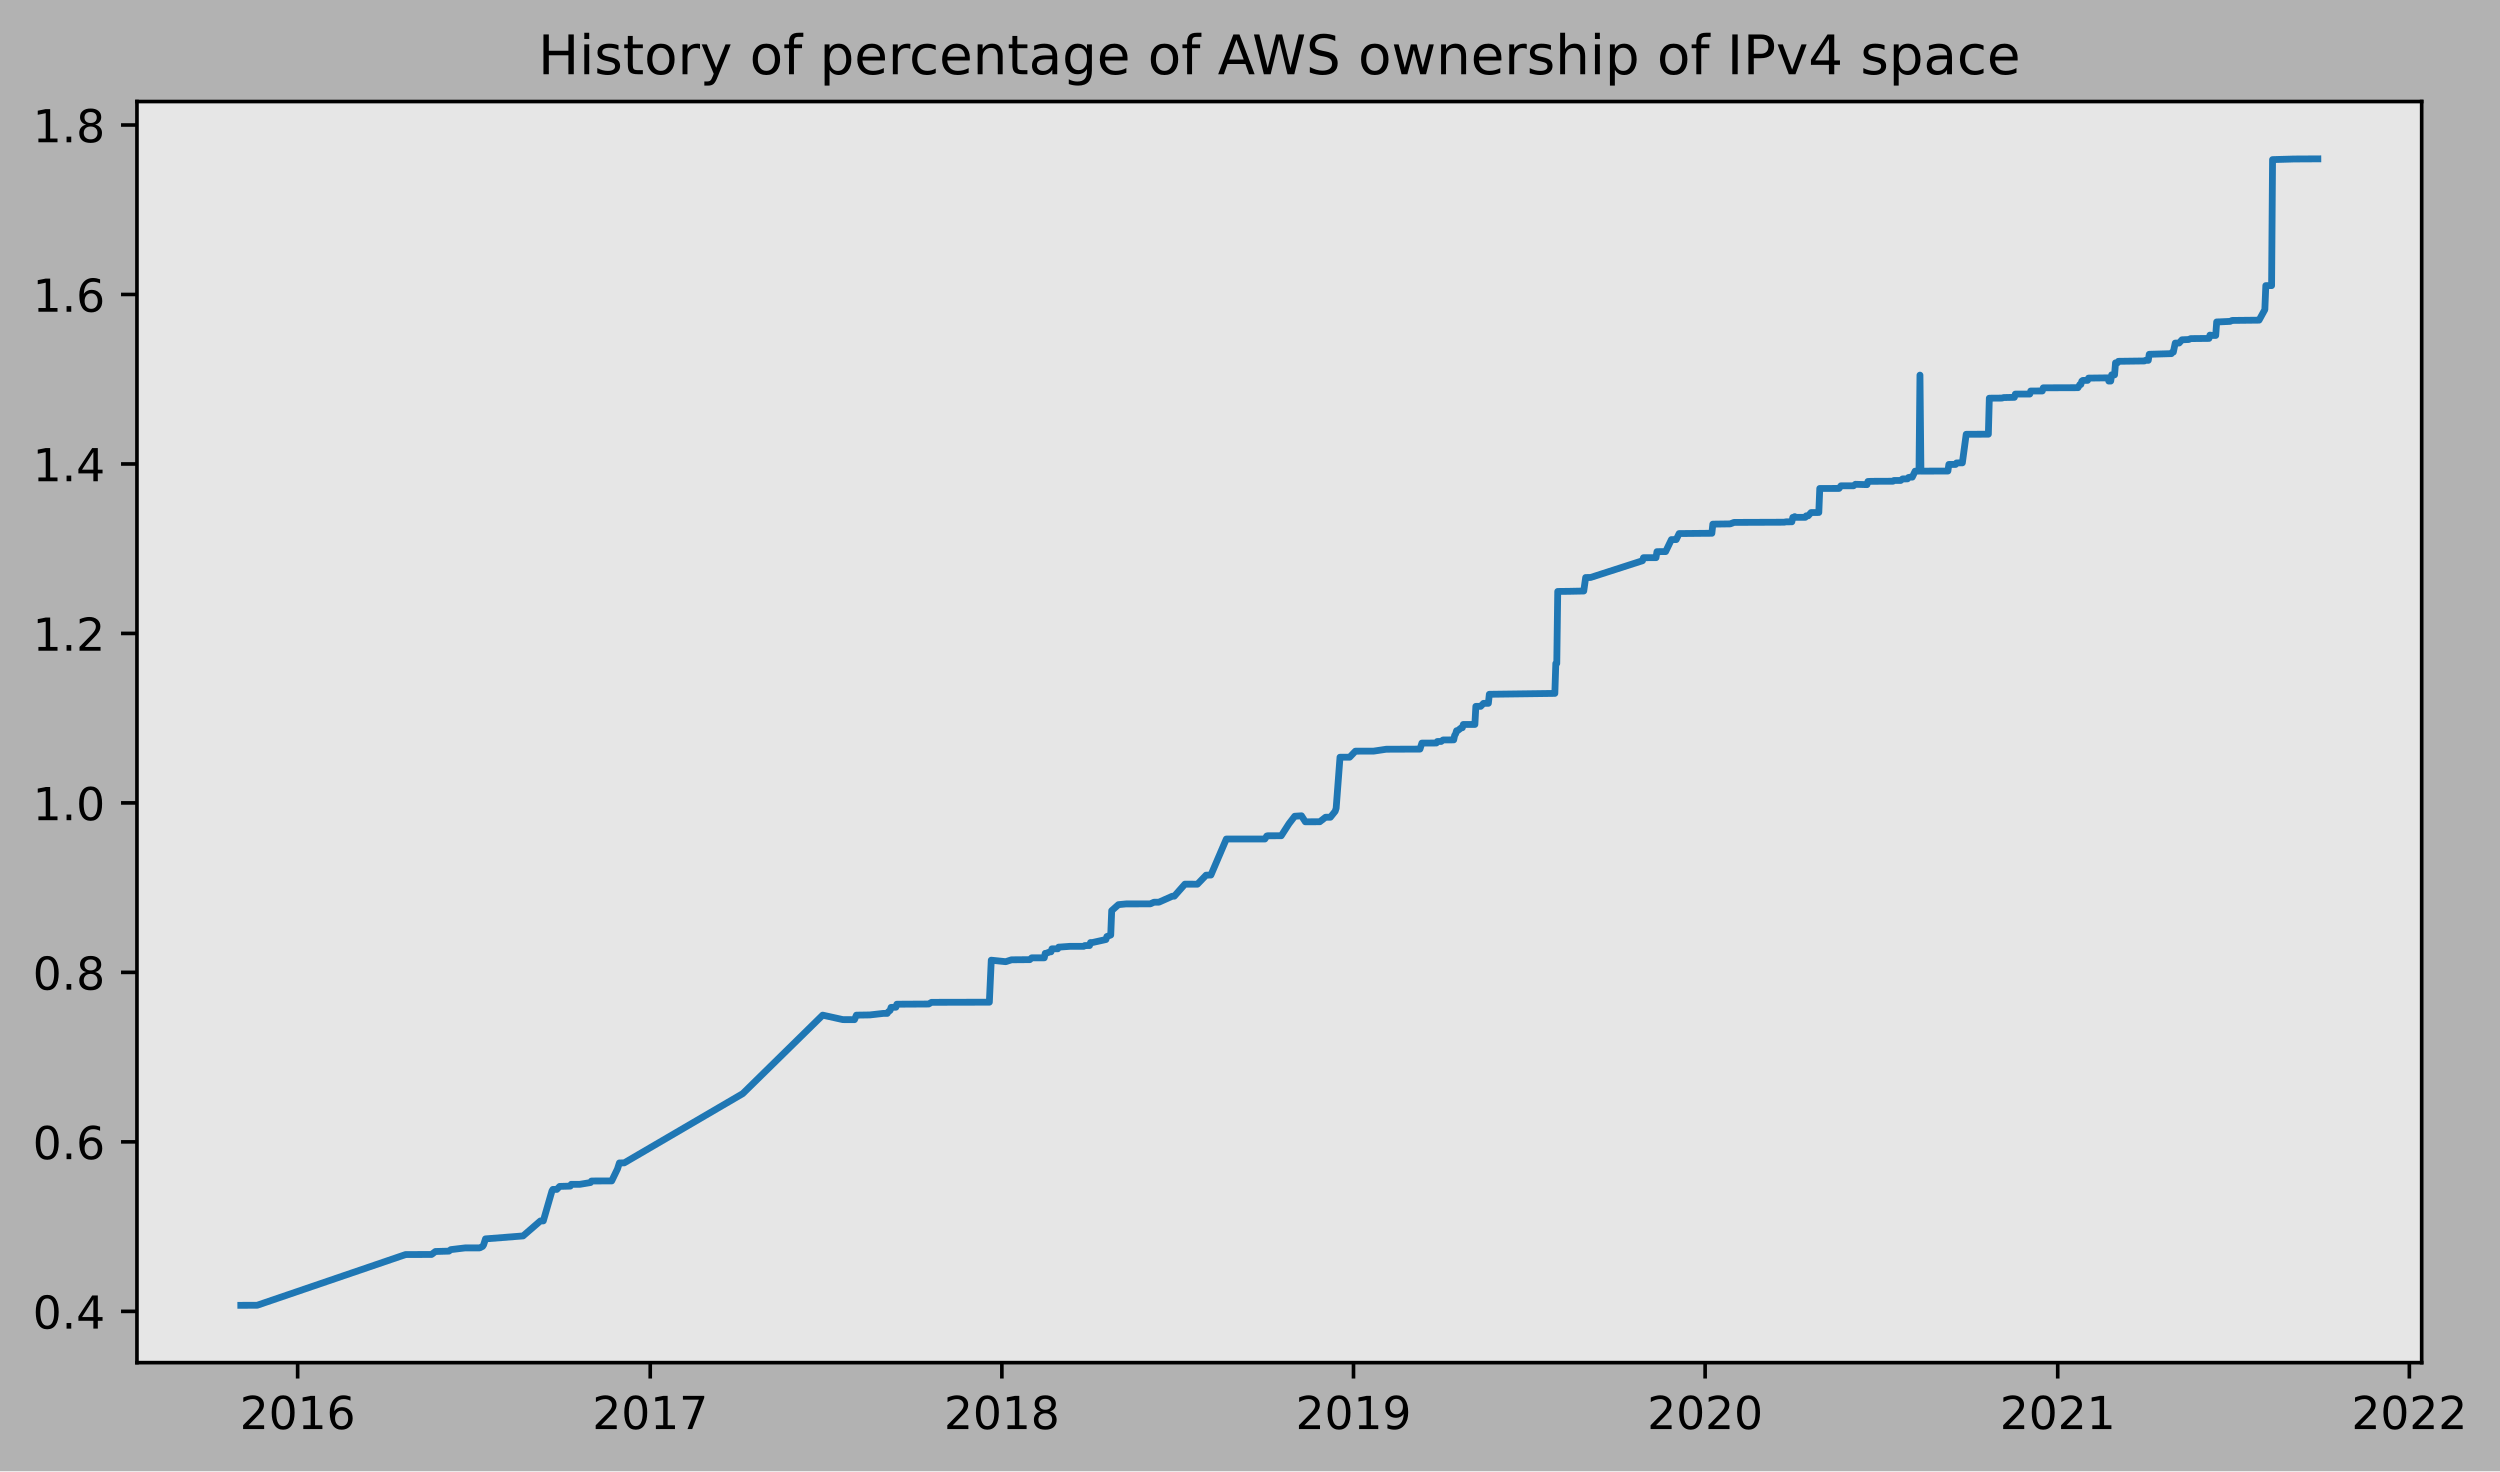
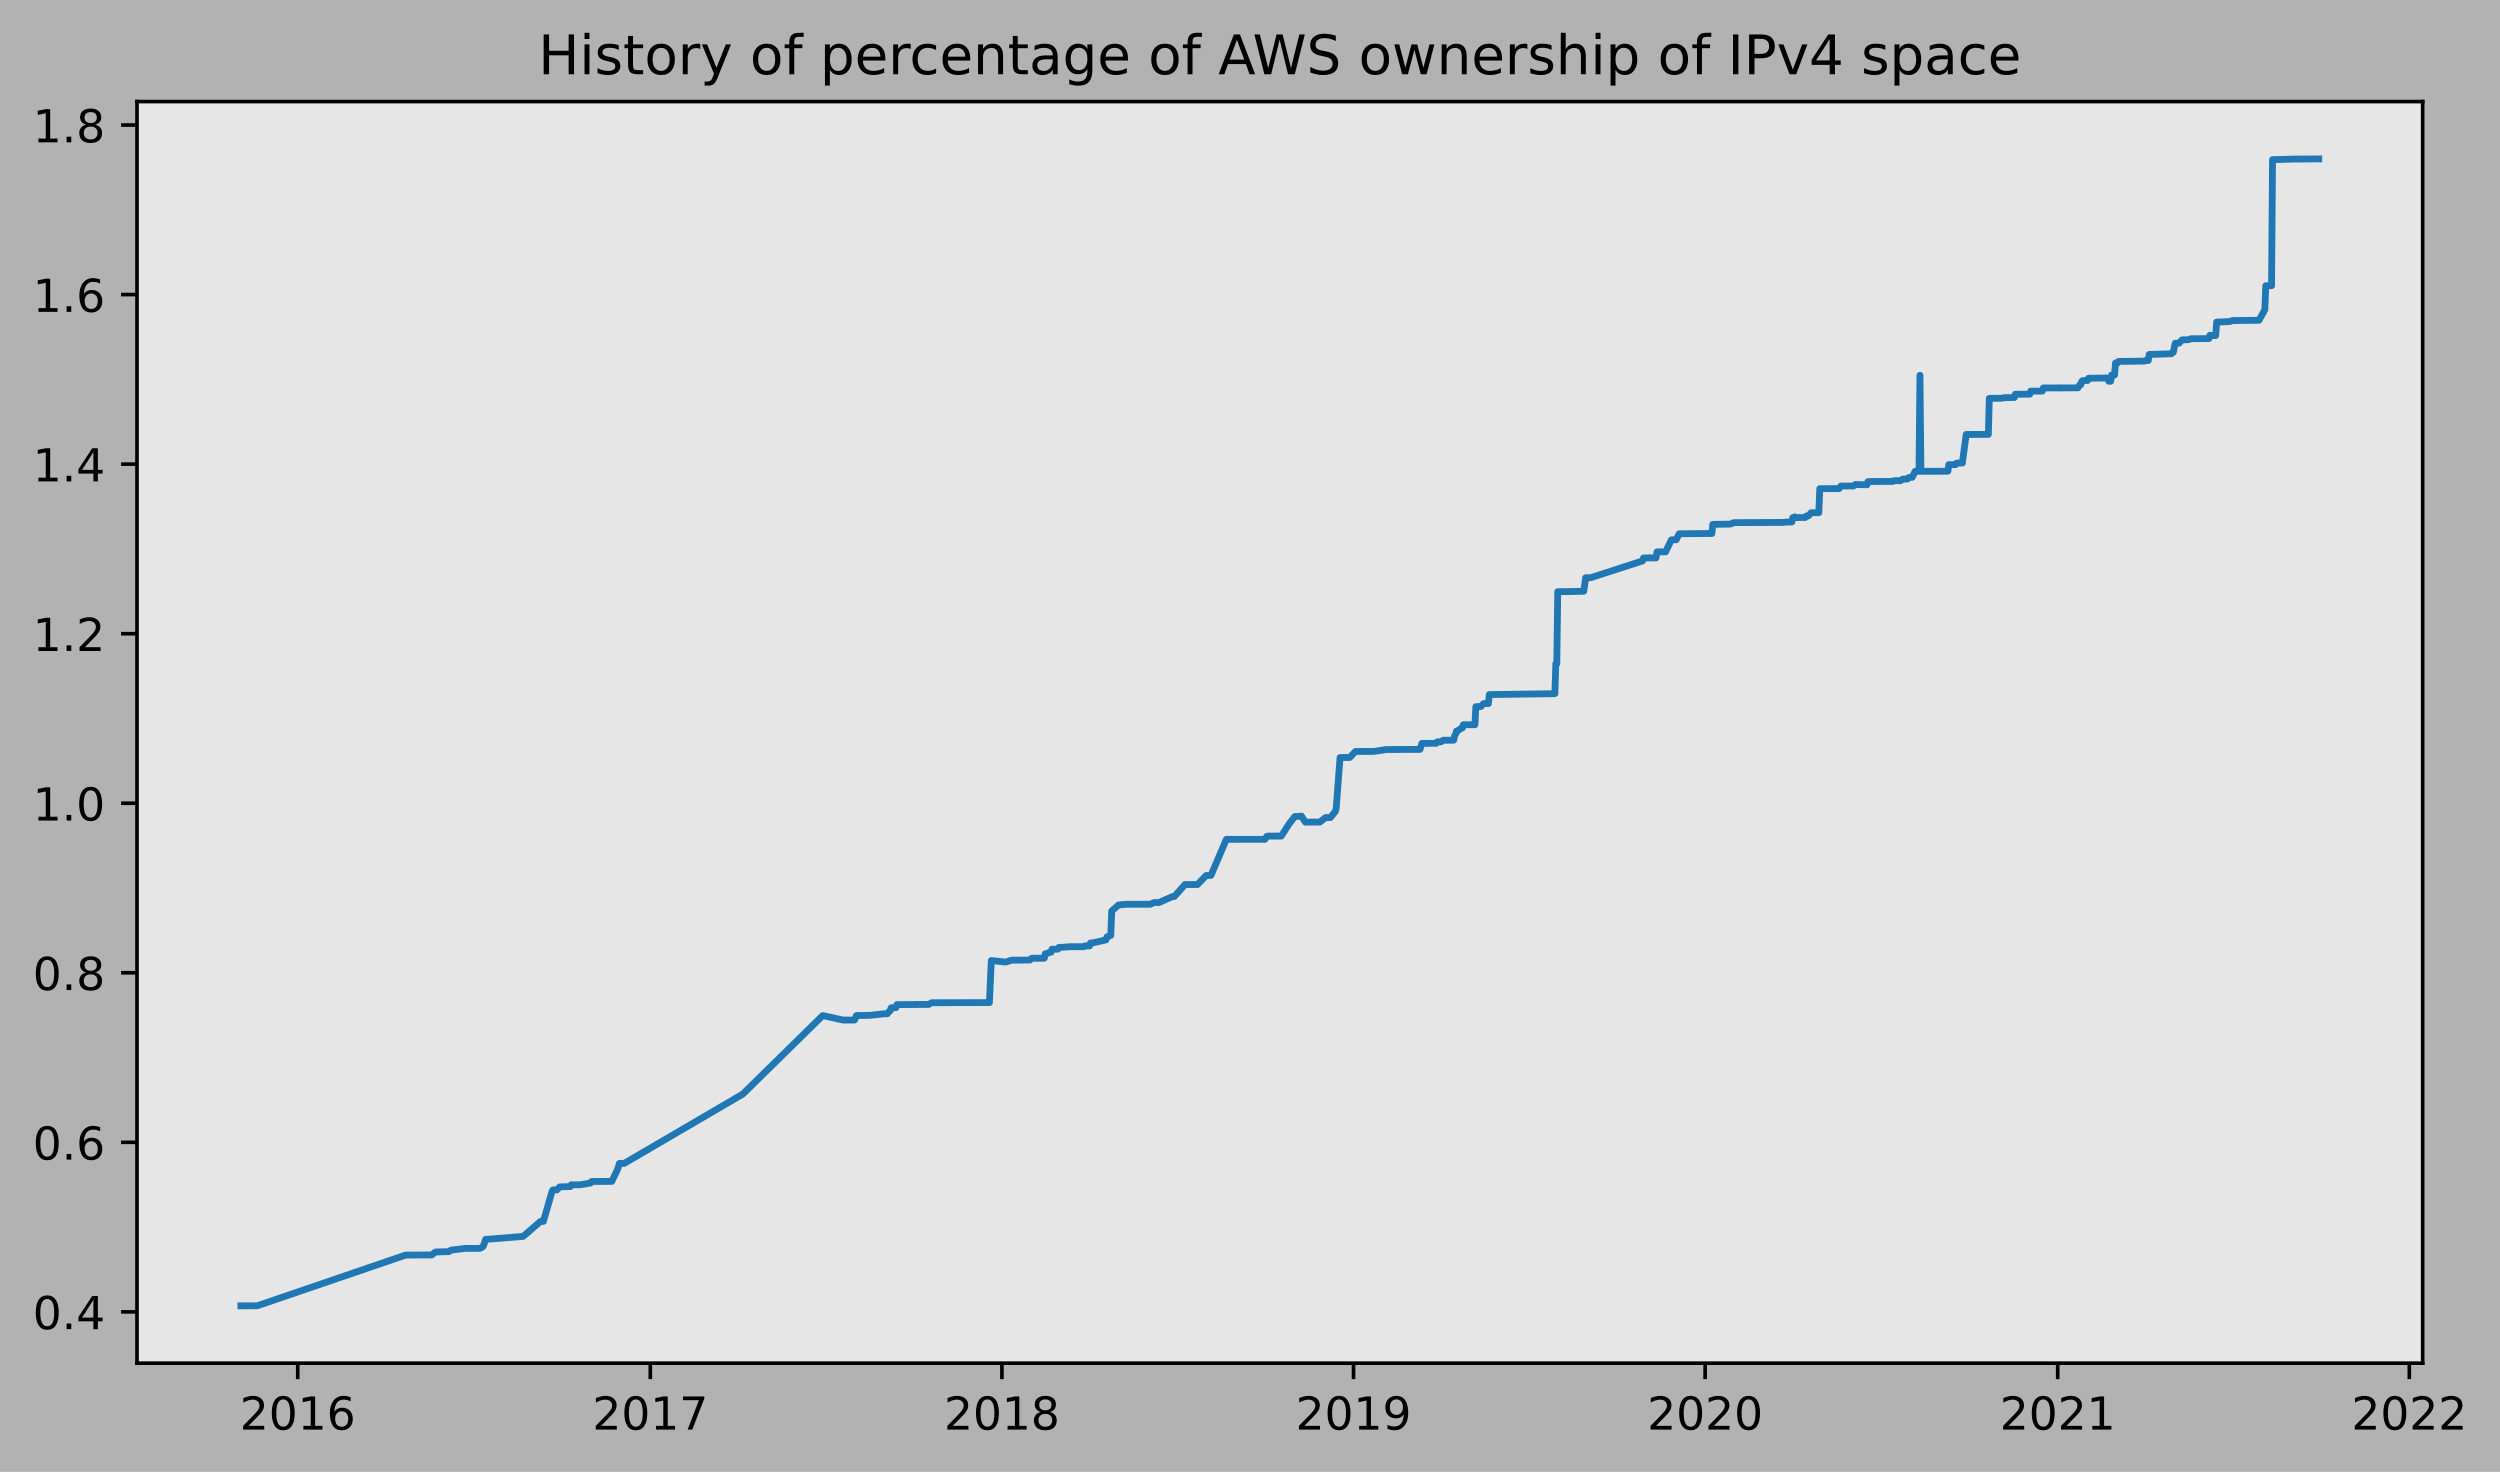
- <svg xmlns="http://www.w3.org/2000/svg" xmlns:xlink="http://www.w3.org/1999/xlink" height="323.396pt" version="1.1" viewBox="0 0 549.518 323.396" width="549.518pt">
+ <svg xmlns="http://www.w3.org/2000/svg" xmlns:xlink="http://www.w3.org/1999/xlink" height="323.396pt" version="1.1" viewBox="0 0 549.297 323.396" width="549.297pt">
  <defs>
    <style type="text/css">
*{stroke-linecap:butt;stroke-linejoin:round;}
  </style>
  </defs>
  <g id="figure_1">
    <g id="patch_1">
-       <path d="M 0 323.396  L 549.518 323.396  L 549.518 0  L 0 0  z " style="fill:#b2b2b2;" />
+       <path d="M 0 323.396  L 549.297 323.396  L 549.297 0  L 0 0  z " style="fill:#b2b2b2;" />
    </g>
    <g id="axes_1">
      <g id="patch_2">
        <path d="M 30.103 299.518  L 532.303 299.518  L 532.303 22.318  L 30.103 22.318  z " style="fill:#e6e6e6;" />
      </g>
      <g id="matplotlib.axis_1">
        <g id="xtick_1">
          <g id="line2d_1">
            <defs>
-               <path d="M 0 0  L 0 3.5  " id="m53724ddfbd" style="stroke:#000000;stroke-width:0.8;" />
-             </defs>
-             <g>
-               <use style="stroke:#000000;stroke-width:0.8;" x="65.424" xlink:href="#m53724ddfbd" y="299.518" />
+               <path d="M 0 0  L 0 3.5  " id="m6216a63355" style="stroke:#000000;stroke-width:0.8;" />
+             </defs>
+             <g>
+               <use style="stroke:#000000;stroke-width:0.8;" x="65.418" xlink:href="#m6216a63355" y="299.518" />
            </g>
          </g>
          <g id="text_1">
            <defs>
              <path d="M 19.188 8.297  L 53.609 8.297  L 53.609 0  L 7.328 0  L 7.328 8.297  Q 12.938 14.109 22.625 23.891  Q 32.328 33.688 34.812 36.531  Q 39.547 41.844 41.422 45.531  Q 43.312 49.219 43.312 52.781  Q 43.312 58.594 39.234 62.25  Q 35.156 65.922 28.609 65.922  Q 23.969 65.922 18.812 64.312  Q 13.672 62.703 7.812 59.422  L 7.812 69.391  Q 13.766 71.781 18.938 73  Q 24.125 74.219 28.422 74.219  Q 39.75 74.219 46.484 68.547  Q 53.219 62.891 53.219 53.422  Q 53.219 48.922 51.531 44.891  Q 49.859 40.875 45.406 35.406  Q 44.188 33.984 37.641 27.219  Q 31.109 20.453 19.188 8.297  z " id="DejaVuSans-50" />
              <path d="M 31.781 66.406  Q 24.172 66.406 20.328 58.906  Q 16.5 51.422 16.5 36.375  Q 16.5 21.391 20.328 13.891  Q 24.172 6.391 31.781 6.391  Q 39.453 6.391 43.281 13.891  Q 47.125 21.391 47.125 36.375  Q 47.125 51.422 43.281 58.906  Q 39.453 66.406 31.781 66.406  z M 31.781 74.219  Q 44.047 74.219 50.516 64.516  Q 56.984 54.828 56.984 36.375  Q 56.984 17.969 50.516 8.266  Q 44.047 -1.422 31.781 -1.422  Q 19.531 -1.422 13.062 8.266  Q 6.594 17.969 6.594 36.375  Q 6.594 54.828 13.062 64.516  Q 19.531 74.219 31.781 74.219  z " id="DejaVuSans-48" />
              <path d="M 12.406 8.297  L 28.516 8.297  L 28.516 63.922  L 10.984 60.406  L 10.984 69.391  L 28.422 72.906  L 38.281 72.906  L 38.281 8.297  L 54.391 8.297  L 54.391 0  L 12.406 0  z " id="DejaVuSans-49" />
              <path d="M 33.016 40.375  Q 26.375 40.375 22.484 35.828  Q 18.609 31.297 18.609 23.391  Q 18.609 15.531 22.484 10.953  Q 26.375 6.391 33.016 6.391  Q 39.656 6.391 43.531 10.953  Q 47.406 15.531 47.406 23.391  Q 47.406 31.297 43.531 35.828  Q 39.656 40.375 33.016 40.375  z M 52.594 71.297  L 52.594 62.312  Q 48.875 64.062 45.094 64.984  Q 41.312 65.922 37.594 65.922  Q 27.828 65.922 22.672 59.328  Q 17.531 52.734 16.797 39.406  Q 19.672 43.656 24.016 45.922  Q 28.375 48.188 33.594 48.188  Q 44.578 48.188 50.953 41.516  Q 57.328 34.859 57.328 23.391  Q 57.328 12.156 50.688 5.359  Q 44.047 -1.422 33.016 -1.422  Q 20.359 -1.422 13.672 8.266  Q 6.984 17.969 6.984 36.375  Q 6.984 53.656 15.188 63.938  Q 23.391 74.219 37.203 74.219  Q 40.922 74.219 44.703 73.484  Q 48.484 72.75 52.594 71.297  z " id="DejaVuSans-54" />
            </defs>
-             <g transform="translate(52.69899 314.1166)scale(0.1 -0.1)">
+             <g transform="translate(52.6932 314.1166)scale(0.1 -0.1)">
              <use xlink:href="#DejaVuSans-50" />
              <use x="63.623" xlink:href="#DejaVuSans-48" />
              <use x="127.246" xlink:href="#DejaVuSans-49" />
              <use x="190.869" xlink:href="#DejaVuSans-54" />
            </g>
          </g>
        </g>
        <g id="xtick_2">
          <g id="line2d_2">
            <g>
-               <use style="stroke:#000000;stroke-width:0.8;" x="142.927" xlink:href="#m53724ddfbd" y="299.518" />
+               <use style="stroke:#000000;stroke-width:0.8;" x="142.885" xlink:href="#m6216a63355" y="299.518" />
            </g>
          </g>
          <g id="text_2">
            <defs>
              <path d="M 8.203 72.906  L 55.078 72.906  L 55.078 68.703  L 28.609 0  L 18.312 0  L 43.219 64.594  L 8.203 64.594  z " id="DejaVuSans-55" />
            </defs>
-             <g transform="translate(130.2016 314.1166)scale(0.1 -0.1)">
+             <g transform="translate(130.1599 314.1166)scale(0.1 -0.1)">
              <use xlink:href="#DejaVuSans-50" />
              <use x="63.623" xlink:href="#DejaVuSans-48" />
              <use x="127.246" xlink:href="#DejaVuSans-49" />
              <use x="190.869" xlink:href="#DejaVuSans-55" />
            </g>
          </g>
        </g>
        <g id="xtick_3">
          <g id="line2d_3">
            <g>
-               <use style="stroke:#000000;stroke-width:0.8;" x="220.217" xlink:href="#m53724ddfbd" y="299.518" />
+               <use style="stroke:#000000;stroke-width:0.8;" x="220.14" xlink:href="#m6216a63355" y="299.518" />
            </g>
          </g>
          <g id="text_3">
            <defs>
              <path d="M 31.781 34.625  Q 24.75 34.625 20.719 30.859  Q 16.703 27.094 16.703 20.516  Q 16.703 13.922 20.719 10.156  Q 24.75 6.391 31.781 6.391  Q 38.812 6.391 42.859 10.172  Q 46.922 13.969 46.922 20.516  Q 46.922 27.094 42.891 30.859  Q 38.875 34.625 31.781 34.625  z M 21.922 38.812  Q 15.578 40.375 12.031 44.719  Q 8.5 49.078 8.5 55.328  Q 8.5 64.062 14.719 69.141  Q 20.953 74.219 31.781 74.219  Q 42.672 74.219 48.875 69.141  Q 55.078 64.062 55.078 55.328  Q 55.078 49.078 51.531 44.719  Q 48 40.375 41.703 38.812  Q 48.828 37.156 52.797 32.312  Q 56.781 27.484 56.781 20.516  Q 56.781 9.906 50.312 4.234  Q 43.844 -1.422 31.781 -1.422  Q 19.734 -1.422 13.25 4.234  Q 6.781 9.906 6.781 20.516  Q 6.781 27.484 10.781 32.312  Q 14.797 37.156 21.922 38.812  z M 18.312 54.391  Q 18.312 48.734 21.844 45.562  Q 25.391 42.391 31.781 42.391  Q 38.141 42.391 41.719 45.562  Q 45.312 48.734 45.312 54.391  Q 45.312 60.062 41.719 63.234  Q 38.141 66.406 31.781 66.406  Q 25.391 66.406 21.844 63.234  Q 18.312 60.062 18.312 54.391  z " id="DejaVuSans-56" />
            </defs>
-             <g transform="translate(207.4925 314.1166)scale(0.1 -0.1)">
+             <g transform="translate(207.4149 314.1166)scale(0.1 -0.1)">
              <use xlink:href="#DejaVuSans-50" />
              <use x="63.623" xlink:href="#DejaVuSans-48" />
              <use x="127.246" xlink:href="#DejaVuSans-49" />
              <use x="190.869" xlink:href="#DejaVuSans-56" />
            </g>
          </g>
        </g>
        <g id="xtick_4">
          <g id="line2d_4">
            <g>
-               <use style="stroke:#000000;stroke-width:0.8;" x="297.508" xlink:href="#m53724ddfbd" y="299.518" />
+               <use style="stroke:#000000;stroke-width:0.8;" x="297.395" xlink:href="#m6216a63355" y="299.518" />
            </g>
          </g>
          <g id="text_4">
            <defs>
              <path d="M 10.984 1.516  L 10.984 10.5  Q 14.703 8.734 18.5 7.812  Q 22.312 6.891 25.984 6.891  Q 35.75 6.891 40.891 13.453  Q 46.047 20.016 46.781 33.406  Q 43.953 29.203 39.594 26.953  Q 35.25 24.703 29.984 24.703  Q 19.047 24.703 12.672 31.312  Q 6.297 37.938 6.297 49.422  Q 6.297 60.641 12.938 67.422  Q 19.578 74.219 30.609 74.219  Q 43.266 74.219 49.922 64.516  Q 56.594 54.828 56.594 36.375  Q 56.594 19.141 48.406 8.859  Q 40.234 -1.422 26.422 -1.422  Q 22.703 -1.422 18.891 -0.688  Q 15.094 0.047 10.984 1.516  z M 30.609 32.422  Q 37.25 32.422 41.125 36.953  Q 45.016 41.5 45.016 49.422  Q 45.016 57.281 41.125 61.844  Q 37.25 66.406 30.609 66.406  Q 23.969 66.406 20.094 61.844  Q 16.219 57.281 16.219 49.422  Q 16.219 41.5 20.094 36.953  Q 23.969 32.422 30.609 32.422  z " id="DejaVuSans-57" />
            </defs>
-             <g transform="translate(284.7833 314.1166)scale(0.1 -0.1)">
+             <g transform="translate(284.6699 314.1166)scale(0.1 -0.1)">
              <use xlink:href="#DejaVuSans-50" />
              <use x="63.623" xlink:href="#DejaVuSans-48" />
              <use x="127.246" xlink:href="#DejaVuSans-49" />
              <use x="190.869" xlink:href="#DejaVuSans-57" />
            </g>
          </g>
        </g>
        <g id="xtick_5">
          <g id="line2d_5">
            <g>
-               <use style="stroke:#000000;stroke-width:0.8;" x="374.799" xlink:href="#m53724ddfbd" y="299.518" />
+               <use style="stroke:#000000;stroke-width:0.8;" x="374.65" xlink:href="#m6216a63355" y="299.518" />
            </g>
          </g>
          <g id="text_5">
-             <g transform="translate(362.0742 314.1166)scale(0.1 -0.1)">
+             <g transform="translate(361.925 314.1166)scale(0.1 -0.1)">
              <use xlink:href="#DejaVuSans-50" />
              <use x="63.623" xlink:href="#DejaVuSans-48" />
              <use x="127.246" xlink:href="#DejaVuSans-50" />
              <use x="190.869" xlink:href="#DejaVuSans-48" />
            </g>
          </g>
        </g>
        <g id="xtick_6">
          <g id="line2d_6">
            <g>
-               <use style="stroke:#000000;stroke-width:0.8;" x="452.302" xlink:href="#m53724ddfbd" y="299.518" />
+               <use style="stroke:#000000;stroke-width:0.8;" x="452.117" xlink:href="#m6216a63355" y="299.518" />
            </g>
          </g>
          <g id="text_6">
-             <g transform="translate(439.5768 314.1166)scale(0.1 -0.1)">
+             <g transform="translate(439.3916 314.1166)scale(0.1 -0.1)">
              <use xlink:href="#DejaVuSans-50" />
              <use x="63.623" xlink:href="#DejaVuSans-48" />
              <use x="127.246" xlink:href="#DejaVuSans-50" />
              <use x="190.869" xlink:href="#DejaVuSans-49" />
            </g>
          </g>
        </g>
        <g id="xtick_7">
          <g id="line2d_7">
            <g>
-               <use style="stroke:#000000;stroke-width:0.8;" x="529.593" xlink:href="#m53724ddfbd" y="299.518" />
+               <use style="stroke:#000000;stroke-width:0.8;" x="529.372" xlink:href="#m6216a63355" y="299.518" />
            </g>
          </g>
          <g id="text_7">
-             <g transform="translate(516.8677 314.1166)scale(0.1 -0.1)">
+             <g transform="translate(516.6467 314.1166)scale(0.1 -0.1)">
              <use xlink:href="#DejaVuSans-50" />
              <use x="63.623" xlink:href="#DejaVuSans-48" />
              <use x="127.246" xlink:href="#DejaVuSans-50" />
              <use x="190.869" xlink:href="#DejaVuSans-50" />
            </g>
          </g>
        </g>
      </g>
      <g id="matplotlib.axis_2">
        <g id="ytick_1">
          <g id="line2d_8">
            <defs>
-               <path d="M 0 0  L -3.5 0  " id="mc20960367b" style="stroke:#000000;stroke-width:0.8;" />
-             </defs>
-             <g>
-               <use style="stroke:#000000;stroke-width:0.8;" x="30.103" xlink:href="#mc20960367b" y="288.244" />
+               <path d="M 0 0  L -3.5 0  " id="m83f721f1c4" style="stroke:#000000;stroke-width:0.8;" />
+             </defs>
+             <g>
+               <use style="stroke:#000000;stroke-width:0.8;" x="30.103" xlink:href="#m83f721f1c4" y="288.244" />
            </g>
          </g>
          <g id="text_8">
            <defs>
              <path d="M 10.688 12.406  L 21 12.406  L 21 0  L 10.688 0  z " id="DejaVuSans-46" />
              <path d="M 37.797 64.312  L 12.891 25.391  L 37.797 25.391  z M 35.203 72.906  L 47.609 72.906  L 47.609 25.391  L 58.016 25.391  L 58.016 17.188  L 47.609 17.188  L 47.609 0  L 37.797 0  L 37.797 17.188  L 4.891 17.188  L 4.891 26.703  z " id="DejaVuSans-52" />
            </defs>
            <g transform="translate(7.2 292.0431)scale(0.1 -0.1)">
              <use xlink:href="#DejaVuSans-48" />
              <use x="63.623" xlink:href="#DejaVuSans-46" />
              <use x="95.41" xlink:href="#DejaVuSans-52" />
            </g>
          </g>
        </g>
        <g id="ytick_2">
          <g id="line2d_9">
            <g>
-               <use style="stroke:#000000;stroke-width:0.8;" x="30.103" xlink:href="#mc20960367b" y="250.991" />
+               <use style="stroke:#000000;stroke-width:0.8;" x="30.103" xlink:href="#m83f721f1c4" y="250.991" />
            </g>
          </g>
          <g id="text_9">
            <g transform="translate(7.2 254.7902)scale(0.1 -0.1)">
              <use xlink:href="#DejaVuSans-48" />
              <use x="63.623" xlink:href="#DejaVuSans-46" />
              <use x="95.41" xlink:href="#DejaVuSans-54" />
            </g>
          </g>
        </g>
        <g id="ytick_3">
          <g id="line2d_10">
            <g>
-               <use style="stroke:#000000;stroke-width:0.8;" x="30.103" xlink:href="#mc20960367b" y="213.738" />
+               <use style="stroke:#000000;stroke-width:0.8;" x="30.103" xlink:href="#m83f721f1c4" y="213.738" />
            </g>
          </g>
          <g id="text_10">
            <g transform="translate(7.2 217.5373)scale(0.1 -0.1)">
              <use xlink:href="#DejaVuSans-48" />
              <use x="63.623" xlink:href="#DejaVuSans-46" />
              <use x="95.41" xlink:href="#DejaVuSans-56" />
            </g>
          </g>
        </g>
        <g id="ytick_4">
          <g id="line2d_11">
            <g>
-               <use style="stroke:#000000;stroke-width:0.8;" x="30.103" xlink:href="#mc20960367b" y="176.485" />
+               <use style="stroke:#000000;stroke-width:0.8;" x="30.103" xlink:href="#m83f721f1c4" y="176.485" />
            </g>
          </g>
          <g id="text_11">
            <g transform="translate(7.2 180.2843)scale(0.1 -0.1)">
              <use xlink:href="#DejaVuSans-49" />
              <use x="63.623" xlink:href="#DejaVuSans-46" />
              <use x="95.41" xlink:href="#DejaVuSans-48" />
            </g>
          </g>
        </g>
        <g id="ytick_5">
          <g id="line2d_12">
            <g>
-               <use style="stroke:#000000;stroke-width:0.8;" x="30.103" xlink:href="#mc20960367b" y="139.232" />
+               <use style="stroke:#000000;stroke-width:0.8;" x="30.103" xlink:href="#m83f721f1c4" y="139.232" />
            </g>
          </g>
          <g id="text_12">
            <g transform="translate(7.2 143.0314)scale(0.1 -0.1)">
              <use xlink:href="#DejaVuSans-49" />
              <use x="63.623" xlink:href="#DejaVuSans-46" />
              <use x="95.41" xlink:href="#DejaVuSans-50" />
            </g>
          </g>
        </g>
        <g id="ytick_6">
          <g id="line2d_13">
            <g>
-               <use style="stroke:#000000;stroke-width:0.8;" x="30.103" xlink:href="#mc20960367b" y="101.979" />
+               <use style="stroke:#000000;stroke-width:0.8;" x="30.103" xlink:href="#m83f721f1c4" y="101.979" />
            </g>
          </g>
          <g id="text_13">
            <g transform="translate(7.2 105.7785)scale(0.1 -0.1)">
              <use xlink:href="#DejaVuSans-49" />
              <use x="63.623" xlink:href="#DejaVuSans-46" />
              <use x="95.41" xlink:href="#DejaVuSans-52" />
            </g>
          </g>
        </g>
        <g id="ytick_7">
          <g id="line2d_14">
            <g>
-               <use style="stroke:#000000;stroke-width:0.8;" x="30.103" xlink:href="#mc20960367b" y="64.726" />
+               <use style="stroke:#000000;stroke-width:0.8;" x="30.103" xlink:href="#m83f721f1c4" y="64.726" />
            </g>
          </g>
          <g id="text_14">
            <g transform="translate(7.2 68.52557)scale(0.1 -0.1)">
              <use xlink:href="#DejaVuSans-49" />
              <use x="63.623" xlink:href="#DejaVuSans-46" />
              <use x="95.41" xlink:href="#DejaVuSans-54" />
            </g>
          </g>
        </g>
        <g id="ytick_8">
          <g id="line2d_15">
            <g>
-               <use style="stroke:#000000;stroke-width:0.8;" x="30.103" xlink:href="#mc20960367b" y="27.473" />
+               <use style="stroke:#000000;stroke-width:0.8;" x="30.103" xlink:href="#m83f721f1c4" y="27.473" />
            </g>
          </g>
          <g id="text_15">
            <g transform="translate(7.2 31.27265)scale(0.1 -0.1)">
              <use xlink:href="#DejaVuSans-49" />
              <use x="63.623" xlink:href="#DejaVuSans-46" />
              <use x="95.41" xlink:href="#DejaVuSans-56" />
            </g>
          </g>
        </g>
      </g>
      <g id="line2d_16">
-         <path clip-path="url(#p3ef971909e)" d="M 52.93 286.918  L 56.53 286.904  L 89.141 275.762  L 94.858 275.737  L 95.705 275.088  L 98.67 275.006  L 99.093 274.677  L 102.269 274.295  L 105.446 274.297  L 106.081 273.968  L 106.293 273.638  L 106.716 272.314  L 114.975 271.665  L 118.786 268.367  L 119.422 268.364  L 121.328 261.77  L 121.539 261.44  L 122.386 261.44  L 123.022 260.781  L 125.351 260.715  L 125.563 260.321  L 127.468 260.321  L 129.798 259.933  L 130.01 259.603  L 130.433 259.588  L 134.456 259.576  L 135.727 256.939  L 136.15 255.62  L 137.209 255.609  L 163.255 240.39  L 180.831 223.134  L 185.278 224.12  L 187.819 224.127  L 188.242 223.137  L 191.207 223.089  L 194.172 222.752  L 195.019 222.752  L 195.23 222.422  L 195.654 222.092  L 195.866 221.433  L 196.924 221.392  L 197.136 220.732  L 204.124 220.69  L 204.759 220.319  L 217.465 220.288  L 217.888 211.056  L 221.064 211.386  L 222.335 210.972  L 226.358 210.936  L 226.782 210.539  L 229.535 210.54  L 229.746 209.551  L 229.958 209.549  L 230.805 209.217  L 231.017 209.216  L 231.229 208.557  L 232.499 208.556  L 232.711 208.178  L 232.923 208.176  L 235.252 208.007  L 238.217 208.006  L 238.428 207.841  L 239.487 207.84  L 239.699 207.181  L 240.123 207.176  L 243.087 206.516  L 243.299 205.856  L 244.146 205.527  L 244.358 200.169  L 245.84 198.85  L 247.534 198.685  L 252.828 198.678  L 253.675 198.307  L 254.734 198.307  L 257.698 196.989  L 258.122 196.985  L 260.451 194.346  L 263.204 194.35  L 265.11 192.366  L 266.168 192.339  L 269.557 184.423  L 278.027 184.418  L 278.45 183.759  L 278.662 183.707  L 281.627 183.704  L 283.321 181.066  L 284.591 179.417  L 286.074 179.318  L 286.921 180.637  L 290.097 180.625  L 291.367 179.636  L 292.426 179.635  L 293.485 178.316  L 293.697 177.651  L 294.544 166.441  L 296.661 166.436  L 297.932 165.112  L 301.955 165.1  L 304.708 164.688  L 312.119 164.655  L 312.543 163.335  L 315.719 163.32  L 315.931 162.99  L 316.778 162.978  L 317.202 162.649  L 319.531 162.631  L 319.743 161.642  L 319.954 161.312  L 320.166 160.616  L 320.378 160.615  L 321.225 159.956  L 321.437 159.955  L 321.648 159.241  L 324.19 159.237  L 324.401 155.265  L 325.46 155.259  L 326.095 154.598  L 327.154 154.592  L 327.366 152.611  L 341.765 152.413  L 341.977 145.834  L 342.189 145.834  L 342.401 130.007  L 344.942 129.977  L 348.118 129.91  L 348.541 126.943  L 349.6 126.936  L 361.035 123.248  L 361.247 122.588  L 364 122.578  L 364.211 121.259  L 366.117 121.241  L 367.388 118.603  L 368.447 118.602  L 369.082 117.283  L 375.011 117.224  L 376.281 117.219  L 376.493 115.211  L 380.305 115.154  L 381.152 114.83  L 392.163 114.786  L 392.587 114.704  L 393.857 114.698  L 394.069 113.73  L 394.281 113.73  L 394.492 113.557  L 394.704 113.719  L 396.822 113.706  L 397.034 113.378  L 397.457 113.377  L 398.092 112.664  L 399.786 112.647  L 399.998 107.369  L 404.233 107.36  L 404.657 106.783  L 407.41 106.78  L 407.833 106.451  L 410.374 106.528  L 410.586 105.833  L 411.433 105.798  L 416.092 105.776  L 416.303 105.611  L 417.786 105.605  L 418.209 105.266  L 419.268 105.263  L 419.48 104.964  L 419.903 104.881  L 420.327 104.881  L 420.962 103.563  L 421.809 103.562  L 422.021 82.459  L 422.232 103.561  L 428.162 103.536  L 428.373 102.086  L 429.856 102.085  L 430.067 101.755  L 431.338 101.736  L 432.185 95.461  L 437.055 95.438  L 437.267 87.525  L 440.02 87.502  L 440.443 87.385  L 442.773 87.337  L 442.985 86.625  L 446.161 86.613  L 446.373 85.942  L 448.914 85.938  L 449.125 85.245  L 456.749 85.215  L 457.172 84.509  L 457.384 84.509  L 457.596 83.792  L 457.807 83.624  L 458.866 83.605  L 459.078 83.11  L 463.313 83.055  L 463.525 83.765  L 463.948 83.763  L 464.16 82.395  L 464.795 82.395  L 465.007 79.757  L 465.431 79.755  L 465.642 79.421  L 471.36 79.34  L 471.572 79.208  L 472.207 79.207  L 472.419 77.877  L 477.289 77.731  L 477.501 77.4  L 477.712 77.399  L 478.136 75.41  L 478.983 75.4  L 479.618 74.689  L 481.101 74.626  L 481.524 74.429  L 485.547 74.386  L 485.759 73.66  L 486.394 73.74  L 487.03 73.734  L 487.241 70.766  L 487.877 70.748  L 490.206 70.642  L 490.63 70.436  L 496.559 70.37  L 497.829 68.057  L 498.041 62.781  L 499.312 62.78  L 499.523 35.083  L 503.335 34.976  L 504.182 34.948  L 509.476 34.918  L 509.476 34.918  " style="fill:none;stroke:#1f77b4;stroke-linecap:square;stroke-width:1.5;" />
+         <path clip-path="url(#pb95d17eaea)" d="M 52.93 286.918  L 56.529 286.904  L 89.124 275.762  L 94.839 275.737  L 95.685 275.088  L 98.648 275.006  L 99.072 274.677  L 102.247 274.295  L 105.421 274.297  L 106.056 273.968  L 106.268 273.638  L 106.691 272.314  L 114.946 271.665  L 118.756 268.367  L 119.391 268.364  L 121.296 261.77  L 121.507 261.44  L 122.354 261.44  L 122.989 260.781  L 125.317 260.715  L 125.529 260.321  L 127.434 260.321  L 129.762 259.933  L 129.974 259.603  L 130.397 259.588  L 134.419 259.576  L 135.689 256.939  L 136.112 255.62  L 137.17 255.609  L 163.204 240.39  L 180.772 223.134  L 185.216 224.12  L 187.756 224.127  L 188.18 223.137  L 191.143 223.089  L 194.106 222.752  L 194.953 222.752  L 195.164 222.422  L 195.588 222.092  L 195.799 221.433  L 196.858 221.392  L 197.069 220.732  L 204.054 220.69  L 204.689 220.319  L 217.388 220.288  L 217.812 211.056  L 220.987 211.386  L 222.256 210.972  L 226.278 210.936  L 226.701 210.539  L 229.453 210.54  L 229.664 209.551  L 229.876 209.549  L 230.723 209.217  L 230.934 209.216  L 231.146 208.557  L 232.416 208.556  L 232.628 208.178  L 232.839 208.176  L 235.168 208.007  L 238.131 208.006  L 238.342 207.841  L 239.401 207.84  L 239.612 207.181  L 240.036 207.176  L 242.999 206.516  L 243.211 205.856  L 244.057 205.527  L 244.269 200.169  L 245.75 198.85  L 247.444 198.685  L 252.735 198.678  L 253.582 198.307  L 254.64 198.307  L 257.603 196.989  L 258.027 196.985  L 260.355 194.346  L 263.106 194.35  L 265.011 192.366  L 266.07 192.339  L 269.456 184.423  L 277.922 184.418  L 278.346 183.759  L 278.557 183.707  L 281.521 183.704  L 283.214 181.066  L 284.484 179.417  L 285.965 179.318  L 286.812 180.637  L 289.987 180.625  L 291.257 179.636  L 292.315 179.635  L 293.373 178.316  L 293.585 177.651  L 294.432 166.441  L 296.548 166.436  L 297.818 165.112  L 301.84 165.1  L 304.591 164.688  L 311.999 164.655  L 312.423 163.335  L 315.597 163.32  L 315.809 162.99  L 316.656 162.978  L 317.079 162.649  L 319.407 162.631  L 319.619 161.642  L 319.831 161.312  L 320.042 160.616  L 320.254 160.615  L 321.101 159.956  L 321.312 159.955  L 321.524 159.241  L 324.064 159.237  L 324.275 155.265  L 325.334 155.259  L 325.969 154.598  L 327.027 154.592  L 327.239 152.611  L 341.631 152.413  L 341.843 145.834  L 342.055 145.834  L 342.266 130.007  L 344.806 129.977  L 347.981 129.91  L 348.404 126.943  L 349.463 126.936  L 360.892 123.248  L 361.104 122.588  L 363.855 122.578  L 364.067 121.259  L 365.972 121.241  L 367.242 118.603  L 368.3 118.602  L 368.935 117.283  L 374.862 117.224  L 376.132 117.219  L 376.343 115.211  L 380.153 115.154  L 381 114.83  L 392.006 114.786  L 392.429 114.704  L 393.699 114.698  L 393.911 113.73  L 394.122 113.73  L 394.334 113.557  L 394.546 113.719  L 396.662 113.706  L 396.874 113.378  L 397.297 113.377  L 397.932 112.664  L 399.626 112.647  L 399.837 107.369  L 404.07 107.36  L 404.494 106.783  L 407.245 106.78  L 407.669 106.451  L 410.208 106.528  L 410.42 105.833  L 411.267 105.798  L 415.923 105.776  L 416.135 105.611  L 417.616 105.605  L 418.04 105.266  L 419.098 105.263  L 419.31 104.964  L 419.733 104.881  L 420.156 104.881  L 420.791 103.563  L 421.638 103.562  L 421.85 82.459  L 422.061 103.561  L 427.988 103.536  L 428.199 102.086  L 429.681 102.085  L 429.893 101.755  L 431.163 101.736  L 432.009 95.461  L 436.877 95.438  L 437.089 87.525  L 439.841 87.502  L 440.264 87.385  L 442.592 87.337  L 442.804 86.625  L 445.979 86.613  L 446.19 85.942  L 448.73 85.938  L 448.942 85.245  L 456.561 85.215  L 456.985 84.509  L 457.196 84.509  L 457.408 83.792  L 457.62 83.624  L 458.678 83.605  L 458.89 83.11  L 463.123 83.055  L 463.334 83.765  L 463.758 83.763  L 463.969 82.395  L 464.604 82.395  L 464.816 79.757  L 465.239 79.755  L 465.451 79.421  L 471.166 79.34  L 471.377 79.208  L 472.012 79.207  L 472.224 77.877  L 477.092 77.731  L 477.304 77.4  L 477.516 77.399  L 477.939 75.41  L 478.786 75.4  L 479.42 74.689  L 480.902 74.626  L 481.325 74.429  L 485.347 74.386  L 485.559 73.66  L 486.194 73.74  L 486.828 73.734  L 487.04 70.766  L 487.675 70.748  L 490.003 70.642  L 490.427 70.436  L 496.353 70.37  L 497.623 68.057  L 497.835 62.781  L 499.105 62.78  L 499.316 35.083  L 503.126 34.976  L 503.973 34.948  L 509.476 34.918  L 509.476 34.918  " style="fill:none;stroke:#1f77b4;stroke-linecap:square;stroke-width:1.5;" />
      </g>
      <g id="patch_3">
        <path d="M 30.103 299.518  L 30.103 22.318  " style="fill:none;stroke:#000000;stroke-linecap:square;stroke-linejoin:miter;stroke-width:0.8;" />
      </g>
      <g id="patch_4">
        <path d="M 532.303 299.518  L 532.303 22.318  " style="fill:none;stroke:#000000;stroke-linecap:square;stroke-linejoin:miter;stroke-width:0.8;" />
      </g>
      <g id="patch_5">
        <path d="M 30.103 299.518  L 532.303 299.518  " style="fill:none;stroke:#000000;stroke-linecap:square;stroke-linejoin:miter;stroke-width:0.8;" />
      </g>
      <g id="patch_6">
        <path d="M 30.103 22.318  L 532.303 22.318  " style="fill:none;stroke:#000000;stroke-linecap:square;stroke-linejoin:miter;stroke-width:0.8;" />
      </g>
      <g id="text_16">
        <defs>
          <path d="M 9.812 72.906  L 19.672 72.906  L 19.672 43.016  L 55.516 43.016  L 55.516 72.906  L 65.375 72.906  L 65.375 0  L 55.516 0  L 55.516 34.719  L 19.672 34.719  L 19.672 0  L 9.812 0  z " id="DejaVuSans-72" />
          <path d="M 9.422 54.688  L 18.406 54.688  L 18.406 0  L 9.422 0  z M 9.422 75.984  L 18.406 75.984  L 18.406 64.594  L 9.422 64.594  z " id="DejaVuSans-105" />
          <path d="M 44.281 53.078  L 44.281 44.578  Q 40.484 46.531 36.375 47.5  Q 32.281 48.484 27.875 48.484  Q 21.188 48.484 17.844 46.438  Q 14.5 44.391 14.5 40.281  Q 14.5 37.156 16.891 35.375  Q 19.281 33.594 26.516 31.984  L 29.594 31.297  Q 39.156 29.25 43.188 25.516  Q 47.219 21.781 47.219 15.094  Q 47.219 7.469 41.188 3.016  Q 35.156 -1.422 24.609 -1.422  Q 20.219 -1.422 15.453 -0.562  Q 10.688 0.297 5.422 2  L 5.422 11.281  Q 10.406 8.688 15.234 7.391  Q 20.062 6.109 24.812 6.109  Q 31.156 6.109 34.562 8.281  Q 37.984 10.453 37.984 14.406  Q 37.984 18.062 35.516 20.016  Q 33.062 21.969 24.703 23.781  L 21.578 24.516  Q 13.234 26.266 9.516 29.906  Q 5.812 33.547 5.812 39.891  Q 5.812 47.609 11.281 51.797  Q 16.75 56 26.812 56  Q 31.781 56 36.172 55.266  Q 40.578 54.547 44.281 53.078  z " id="DejaVuSans-115" />
          <path d="M 18.312 70.219  L 18.312 54.688  L 36.812 54.688  L 36.812 47.703  L 18.312 47.703  L 18.312 18.016  Q 18.312 11.328 20.141 9.422  Q 21.969 7.516 27.594 7.516  L 36.812 7.516  L 36.812 0  L 27.594 0  Q 17.188 0 13.234 3.875  Q 9.281 7.766 9.281 18.016  L 9.281 47.703  L 2.688 47.703  L 2.688 54.688  L 9.281 54.688  L 9.281 70.219  z " id="DejaVuSans-116" />
          <path d="M 30.609 48.391  Q 23.391 48.391 19.188 42.75  Q 14.984 37.109 14.984 27.297  Q 14.984 17.484 19.156 11.844  Q 23.344 6.203 30.609 6.203  Q 37.797 6.203 41.984 11.859  Q 46.188 17.531 46.188 27.297  Q 46.188 37.016 41.984 42.703  Q 37.797 48.391 30.609 48.391  z M 30.609 56  Q 42.328 56 49.016 48.375  Q 55.719 40.766 55.719 27.297  Q 55.719 13.875 49.016 6.219  Q 42.328 -1.422 30.609 -1.422  Q 18.844 -1.422 12.172 6.219  Q 5.516 13.875 5.516 27.297  Q 5.516 40.766 12.172 48.375  Q 18.844 56 30.609 56  z " id="DejaVuSans-111" />
          <path d="M 41.109 46.297  Q 39.594 47.172 37.812 47.578  Q 36.031 48 33.891 48  Q 26.266 48 22.188 43.047  Q 18.109 38.094 18.109 28.812  L 18.109 0  L 9.078 0  L 9.078 54.688  L 18.109 54.688  L 18.109 46.188  Q 20.953 51.172 25.484 53.578  Q 30.031 56 36.531 56  Q 37.453 56 38.578 55.875  Q 39.703 55.766 41.062 55.516  z " id="DejaVuSans-114" />
          <path d="M 32.172 -5.078  Q 28.375 -14.844 24.75 -17.812  Q 21.141 -20.797 15.094 -20.797  L 7.906 -20.797  L 7.906 -13.281  L 13.188 -13.281  Q 16.891 -13.281 18.938 -11.516  Q 21 -9.766 23.484 -3.219  L 25.094 0.875  L 2.984 54.688  L 12.5 54.688  L 29.594 11.922  L 46.688 54.688  L 56.203 54.688  z " id="DejaVuSans-121" />
          <path id="DejaVuSans-32" />
          <path d="M 37.109 75.984  L 37.109 68.5  L 28.516 68.5  Q 23.688 68.5 21.797 66.547  Q 19.922 64.594 19.922 59.516  L 19.922 54.688  L 34.719 54.688  L 34.719 47.703  L 19.922 47.703  L 19.922 0  L 10.891 0  L 10.891 47.703  L 2.297 47.703  L 2.297 54.688  L 10.891 54.688  L 10.891 58.5  Q 10.891 67.625 15.141 71.797  Q 19.391 75.984 28.609 75.984  z " id="DejaVuSans-102" />
          <path d="M 18.109 8.203  L 18.109 -20.797  L 9.078 -20.797  L 9.078 54.688  L 18.109 54.688  L 18.109 46.391  Q 20.953 51.266 25.266 53.625  Q 29.594 56 35.594 56  Q 45.562 56 51.781 48.094  Q 58.016 40.188 58.016 27.297  Q 58.016 14.406 51.781 6.484  Q 45.562 -1.422 35.594 -1.422  Q 29.594 -1.422 25.266 0.953  Q 20.953 3.328 18.109 8.203  z M 48.688 27.297  Q 48.688 37.203 44.609 42.844  Q 40.531 48.484 33.406 48.484  Q 26.266 48.484 22.188 42.844  Q 18.109 37.203 18.109 27.297  Q 18.109 17.391 22.188 11.75  Q 26.266 6.109 33.406 6.109  Q 40.531 6.109 44.609 11.75  Q 48.688 17.391 48.688 27.297  z " id="DejaVuSans-112" />
          <path d="M 56.203 29.594  L 56.203 25.203  L 14.891 25.203  Q 15.484 15.922 20.484 11.062  Q 25.484 6.203 34.422 6.203  Q 39.594 6.203 44.453 7.469  Q 49.312 8.734 54.109 11.281  L 54.109 2.781  Q 49.266 0.734 44.188 -0.344  Q 39.109 -1.422 33.891 -1.422  Q 20.797 -1.422 13.156 6.188  Q 5.516 13.812 5.516 26.812  Q 5.516 40.234 12.766 48.109  Q 20.016 56 32.328 56  Q 43.359 56 49.781 48.891  Q 56.203 41.797 56.203 29.594  z M 47.219 32.234  Q 47.125 39.594 43.094 43.984  Q 39.062 48.391 32.422 48.391  Q 24.906 48.391 20.391 44.141  Q 15.875 39.891 15.188 32.172  z " id="DejaVuSans-101" />
          <path d="M 48.781 52.594  L 48.781 44.188  Q 44.969 46.297 41.141 47.344  Q 37.312 48.391 33.406 48.391  Q 24.656 48.391 19.812 42.844  Q 14.984 37.312 14.984 27.297  Q 14.984 17.281 19.812 11.734  Q 24.656 6.203 33.406 6.203  Q 37.312 6.203 41.141 7.25  Q 44.969 8.297 48.781 10.406  L 48.781 2.094  Q 45.016 0.344 40.984 -0.531  Q 36.969 -1.422 32.422 -1.422  Q 20.062 -1.422 12.781 6.344  Q 5.516 14.109 5.516 27.297  Q 5.516 40.672 12.859 48.328  Q 20.219 56 33.016 56  Q 37.156 56 41.109 55.141  Q 45.062 54.297 48.781 52.594  z " id="DejaVuSans-99" />
          <path d="M 54.891 33.016  L 54.891 0  L 45.906 0  L 45.906 32.719  Q 45.906 40.484 42.875 44.328  Q 39.844 48.188 33.797 48.188  Q 26.516 48.188 22.312 43.547  Q 18.109 38.922 18.109 30.906  L 18.109 0  L 9.078 0  L 9.078 54.688  L 18.109 54.688  L 18.109 46.188  Q 21.344 51.125 25.703 53.562  Q 30.078 56 35.797 56  Q 45.219 56 50.047 50.172  Q 54.891 44.344 54.891 33.016  z " id="DejaVuSans-110" />
          <path d="M 34.281 27.484  Q 23.391 27.484 19.188 25  Q 14.984 22.516 14.984 16.5  Q 14.984 11.719 18.141 8.906  Q 21.297 6.109 26.703 6.109  Q 34.188 6.109 38.703 11.406  Q 43.219 16.703 43.219 25.484  L 43.219 27.484  z M 52.203 31.203  L 52.203 0  L 43.219 0  L 43.219 8.297  Q 40.141 3.328 35.547 0.953  Q 30.953 -1.422 24.312 -1.422  Q 15.922 -1.422 10.953 3.297  Q 6 8.016 6 15.922  Q 6 25.141 12.172 29.828  Q 18.359 34.516 30.609 34.516  L 43.219 34.516  L 43.219 35.406  Q 43.219 41.609 39.141 45  Q 35.062 48.391 27.688 48.391  Q 23 48.391 18.547 47.266  Q 14.109 46.141 10.016 43.891  L 10.016 52.203  Q 14.938 54.109 19.578 55.047  Q 24.219 56 28.609 56  Q 40.484 56 46.344 49.844  Q 52.203 43.703 52.203 31.203  z " id="DejaVuSans-97" />
          <path d="M 45.406 27.984  Q 45.406 37.75 41.375 43.109  Q 37.359 48.484 30.078 48.484  Q 22.859 48.484 18.828 43.109  Q 14.797 37.75 14.797 27.984  Q 14.797 18.266 18.828 12.891  Q 22.859 7.516 30.078 7.516  Q 37.359 7.516 41.375 12.891  Q 45.406 18.266 45.406 27.984  z M 54.391 6.781  Q 54.391 -7.172 48.188 -13.984  Q 42 -20.797 29.203 -20.797  Q 24.469 -20.797 20.266 -20.094  Q 16.062 -19.391 12.109 -17.922  L 12.109 -9.188  Q 16.062 -11.328 19.922 -12.344  Q 23.781 -13.375 27.781 -13.375  Q 36.625 -13.375 41.016 -8.766  Q 45.406 -4.156 45.406 5.172  L 45.406 9.625  Q 42.625 4.781 38.281 2.391  Q 33.938 0 27.875 0  Q 17.828 0 11.672 7.656  Q 5.516 15.328 5.516 27.984  Q 5.516 40.672 11.672 48.328  Q 17.828 56 27.875 56  Q 33.938 56 38.281 53.609  Q 42.625 51.219 45.406 46.391  L 45.406 54.688  L 54.391 54.688  z " id="DejaVuSans-103" />
          <path d="M 34.188 63.188  L 20.797 26.906  L 47.609 26.906  z M 28.609 72.906  L 39.797 72.906  L 67.578 0  L 57.328 0  L 50.688 18.703  L 17.828 18.703  L 11.188 0  L 0.781 0  z " id="DejaVuSans-65" />
          <path d="M 3.328 72.906  L 13.281 72.906  L 28.609 11.281  L 43.891 72.906  L 54.984 72.906  L 70.312 11.281  L 85.594 72.906  L 95.609 72.906  L 77.297 0  L 64.891 0  L 49.516 63.281  L 33.984 0  L 21.578 0  z " id="DejaVuSans-87" />
          <path d="M 53.516 70.516  L 53.516 60.891  Q 47.906 63.578 42.922 64.891  Q 37.938 66.219 33.297 66.219  Q 25.25 66.219 20.875 63.094  Q 16.5 59.969 16.5 54.203  Q 16.5 49.359 19.406 46.891  Q 22.312 44.438 30.422 42.922  L 36.375 41.703  Q 47.406 39.594 52.656 34.297  Q 57.906 29 57.906 20.125  Q 57.906 9.516 50.797 4.047  Q 43.703 -1.422 29.984 -1.422  Q 24.812 -1.422 18.969 -0.25  Q 13.141 0.922 6.891 3.219  L 6.891 13.375  Q 12.891 10.016 18.656 8.297  Q 24.422 6.594 29.984 6.594  Q 38.422 6.594 43.016 9.906  Q 47.609 13.234 47.609 19.391  Q 47.609 24.75 44.312 27.781  Q 41.016 30.812 33.5 32.328  L 27.484 33.5  Q 16.453 35.688 11.516 40.375  Q 6.594 45.062 6.594 53.422  Q 6.594 63.094 13.406 68.656  Q 20.219 74.219 32.172 74.219  Q 37.312 74.219 42.625 73.281  Q 47.953 72.359 53.516 70.516  z " id="DejaVuSans-83" />
          <path d="M 4.203 54.688  L 13.188 54.688  L 24.422 12.016  L 35.594 54.688  L 46.188 54.688  L 57.422 12.016  L 68.609 54.688  L 77.594 54.688  L 63.281 0  L 52.688 0  L 40.922 44.828  L 29.109 0  L 18.5 0  z " id="DejaVuSans-119" />
          <path d="M 54.891 33.016  L 54.891 0  L 45.906 0  L 45.906 32.719  Q 45.906 40.484 42.875 44.328  Q 39.844 48.188 33.797 48.188  Q 26.516 48.188 22.312 43.547  Q 18.109 38.922 18.109 30.906  L 18.109 0  L 9.078 0  L 9.078 75.984  L 18.109 75.984  L 18.109 46.188  Q 21.344 51.125 25.703 53.562  Q 30.078 56 35.797 56  Q 45.219 56 50.047 50.172  Q 54.891 44.344 54.891 33.016  z " id="DejaVuSans-104" />
          <path d="M 9.812 72.906  L 19.672 72.906  L 19.672 0  L 9.812 0  z " id="DejaVuSans-73" />
          <path d="M 19.672 64.797  L 19.672 37.406  L 32.078 37.406  Q 38.969 37.406 42.719 40.969  Q 46.484 44.531 46.484 51.125  Q 46.484 57.672 42.719 61.234  Q 38.969 64.797 32.078 64.797  z M 9.812 72.906  L 32.078 72.906  Q 44.344 72.906 50.609 67.359  Q 56.891 61.812 56.891 51.125  Q 56.891 40.328 50.609 34.812  Q 44.344 29.297 32.078 29.297  L 19.672 29.297  L 19.672 0  L 9.812 0  z " id="DejaVuSans-80" />
          <path d="M 2.984 54.688  L 12.5 54.688  L 29.594 8.797  L 46.688 54.688  L 56.203 54.688  L 35.688 0  L 23.484 0  z " id="DejaVuSans-118" />
        </defs>
        <g transform="translate(118.2778 16.31812)scale(0.12 -0.12)">
          <use xlink:href="#DejaVuSans-72" />
          <use x="75.195" xlink:href="#DejaVuSans-105" />
          <use x="102.979" xlink:href="#DejaVuSans-115" />
          <use x="155.078" xlink:href="#DejaVuSans-116" />
          <use x="194.287" xlink:href="#DejaVuSans-111" />
          <use x="255.469" xlink:href="#DejaVuSans-114" />
          <use x="296.582" xlink:href="#DejaVuSans-121" />
          <use x="355.762" xlink:href="#DejaVuSans-32" />
          <use x="387.549" xlink:href="#DejaVuSans-111" />
          <use x="448.73" xlink:href="#DejaVuSans-102" />
          <use x="483.936" xlink:href="#DejaVuSans-32" />
          <use x="515.723" xlink:href="#DejaVuSans-112" />
          <use x="579.199" xlink:href="#DejaVuSans-101" />
          <use x="640.723" xlink:href="#DejaVuSans-114" />
          <use x="679.586" xlink:href="#DejaVuSans-99" />
          <use x="734.566" xlink:href="#DejaVuSans-101" />
          <use x="796.09" xlink:href="#DejaVuSans-110" />
          <use x="859.469" xlink:href="#DejaVuSans-116" />
          <use x="898.678" xlink:href="#DejaVuSans-97" />
          <use x="959.957" xlink:href="#DejaVuSans-103" />
          <use x="1023.434" xlink:href="#DejaVuSans-101" />
          <use x="1084.957" xlink:href="#DejaVuSans-32" />
          <use x="1116.744" xlink:href="#DejaVuSans-111" />
          <use x="1177.926" xlink:href="#DejaVuSans-102" />
          <use x="1213.131" xlink:href="#DejaVuSans-32" />
          <use x="1244.918" xlink:href="#DejaVuSans-65" />
          <use x="1307.826" xlink:href="#DejaVuSans-87" />
          <use x="1406.703" xlink:href="#DejaVuSans-83" />
          <use x="1470.18" xlink:href="#DejaVuSans-32" />
          <use x="1501.967" xlink:href="#DejaVuSans-111" />
          <use x="1563.148" xlink:href="#DejaVuSans-119" />
          <use x="1644.936" xlink:href="#DejaVuSans-110" />
          <use x="1708.314" xlink:href="#DejaVuSans-101" />
          <use x="1769.838" xlink:href="#DejaVuSans-114" />
          <use x="1810.951" xlink:href="#DejaVuSans-115" />
          <use x="1863.051" xlink:href="#DejaVuSans-104" />
          <use x="1926.43" xlink:href="#DejaVuSans-105" />
          <use x="1954.213" xlink:href="#DejaVuSans-112" />
          <use x="2017.689" xlink:href="#DejaVuSans-32" />
          <use x="2049.477" xlink:href="#DejaVuSans-111" />
          <use x="2110.658" xlink:href="#DejaVuSans-102" />
          <use x="2145.863" xlink:href="#DejaVuSans-32" />
          <use x="2177.65" xlink:href="#DejaVuSans-73" />
          <use x="2207.143" xlink:href="#DejaVuSans-80" />
          <use x="2267.445" xlink:href="#DejaVuSans-118" />
          <use x="2326.625" xlink:href="#DejaVuSans-52" />
          <use x="2390.248" xlink:href="#DejaVuSans-32" />
          <use x="2422.035" xlink:href="#DejaVuSans-115" />
          <use x="2474.135" xlink:href="#DejaVuSans-112" />
          <use x="2537.611" xlink:href="#DejaVuSans-97" />
          <use x="2598.891" xlink:href="#DejaVuSans-99" />
          <use x="2653.871" xlink:href="#DejaVuSans-101" />
        </g>
      </g>
    </g>
  </g>
  <defs>
-     <clipPath id="p3ef971909e">
+     <clipPath id="pb95d17eaea">
      <rect height="277.2" width="502.2" x="30.103" y="22.318" />
    </clipPath>
  </defs>
</svg>
